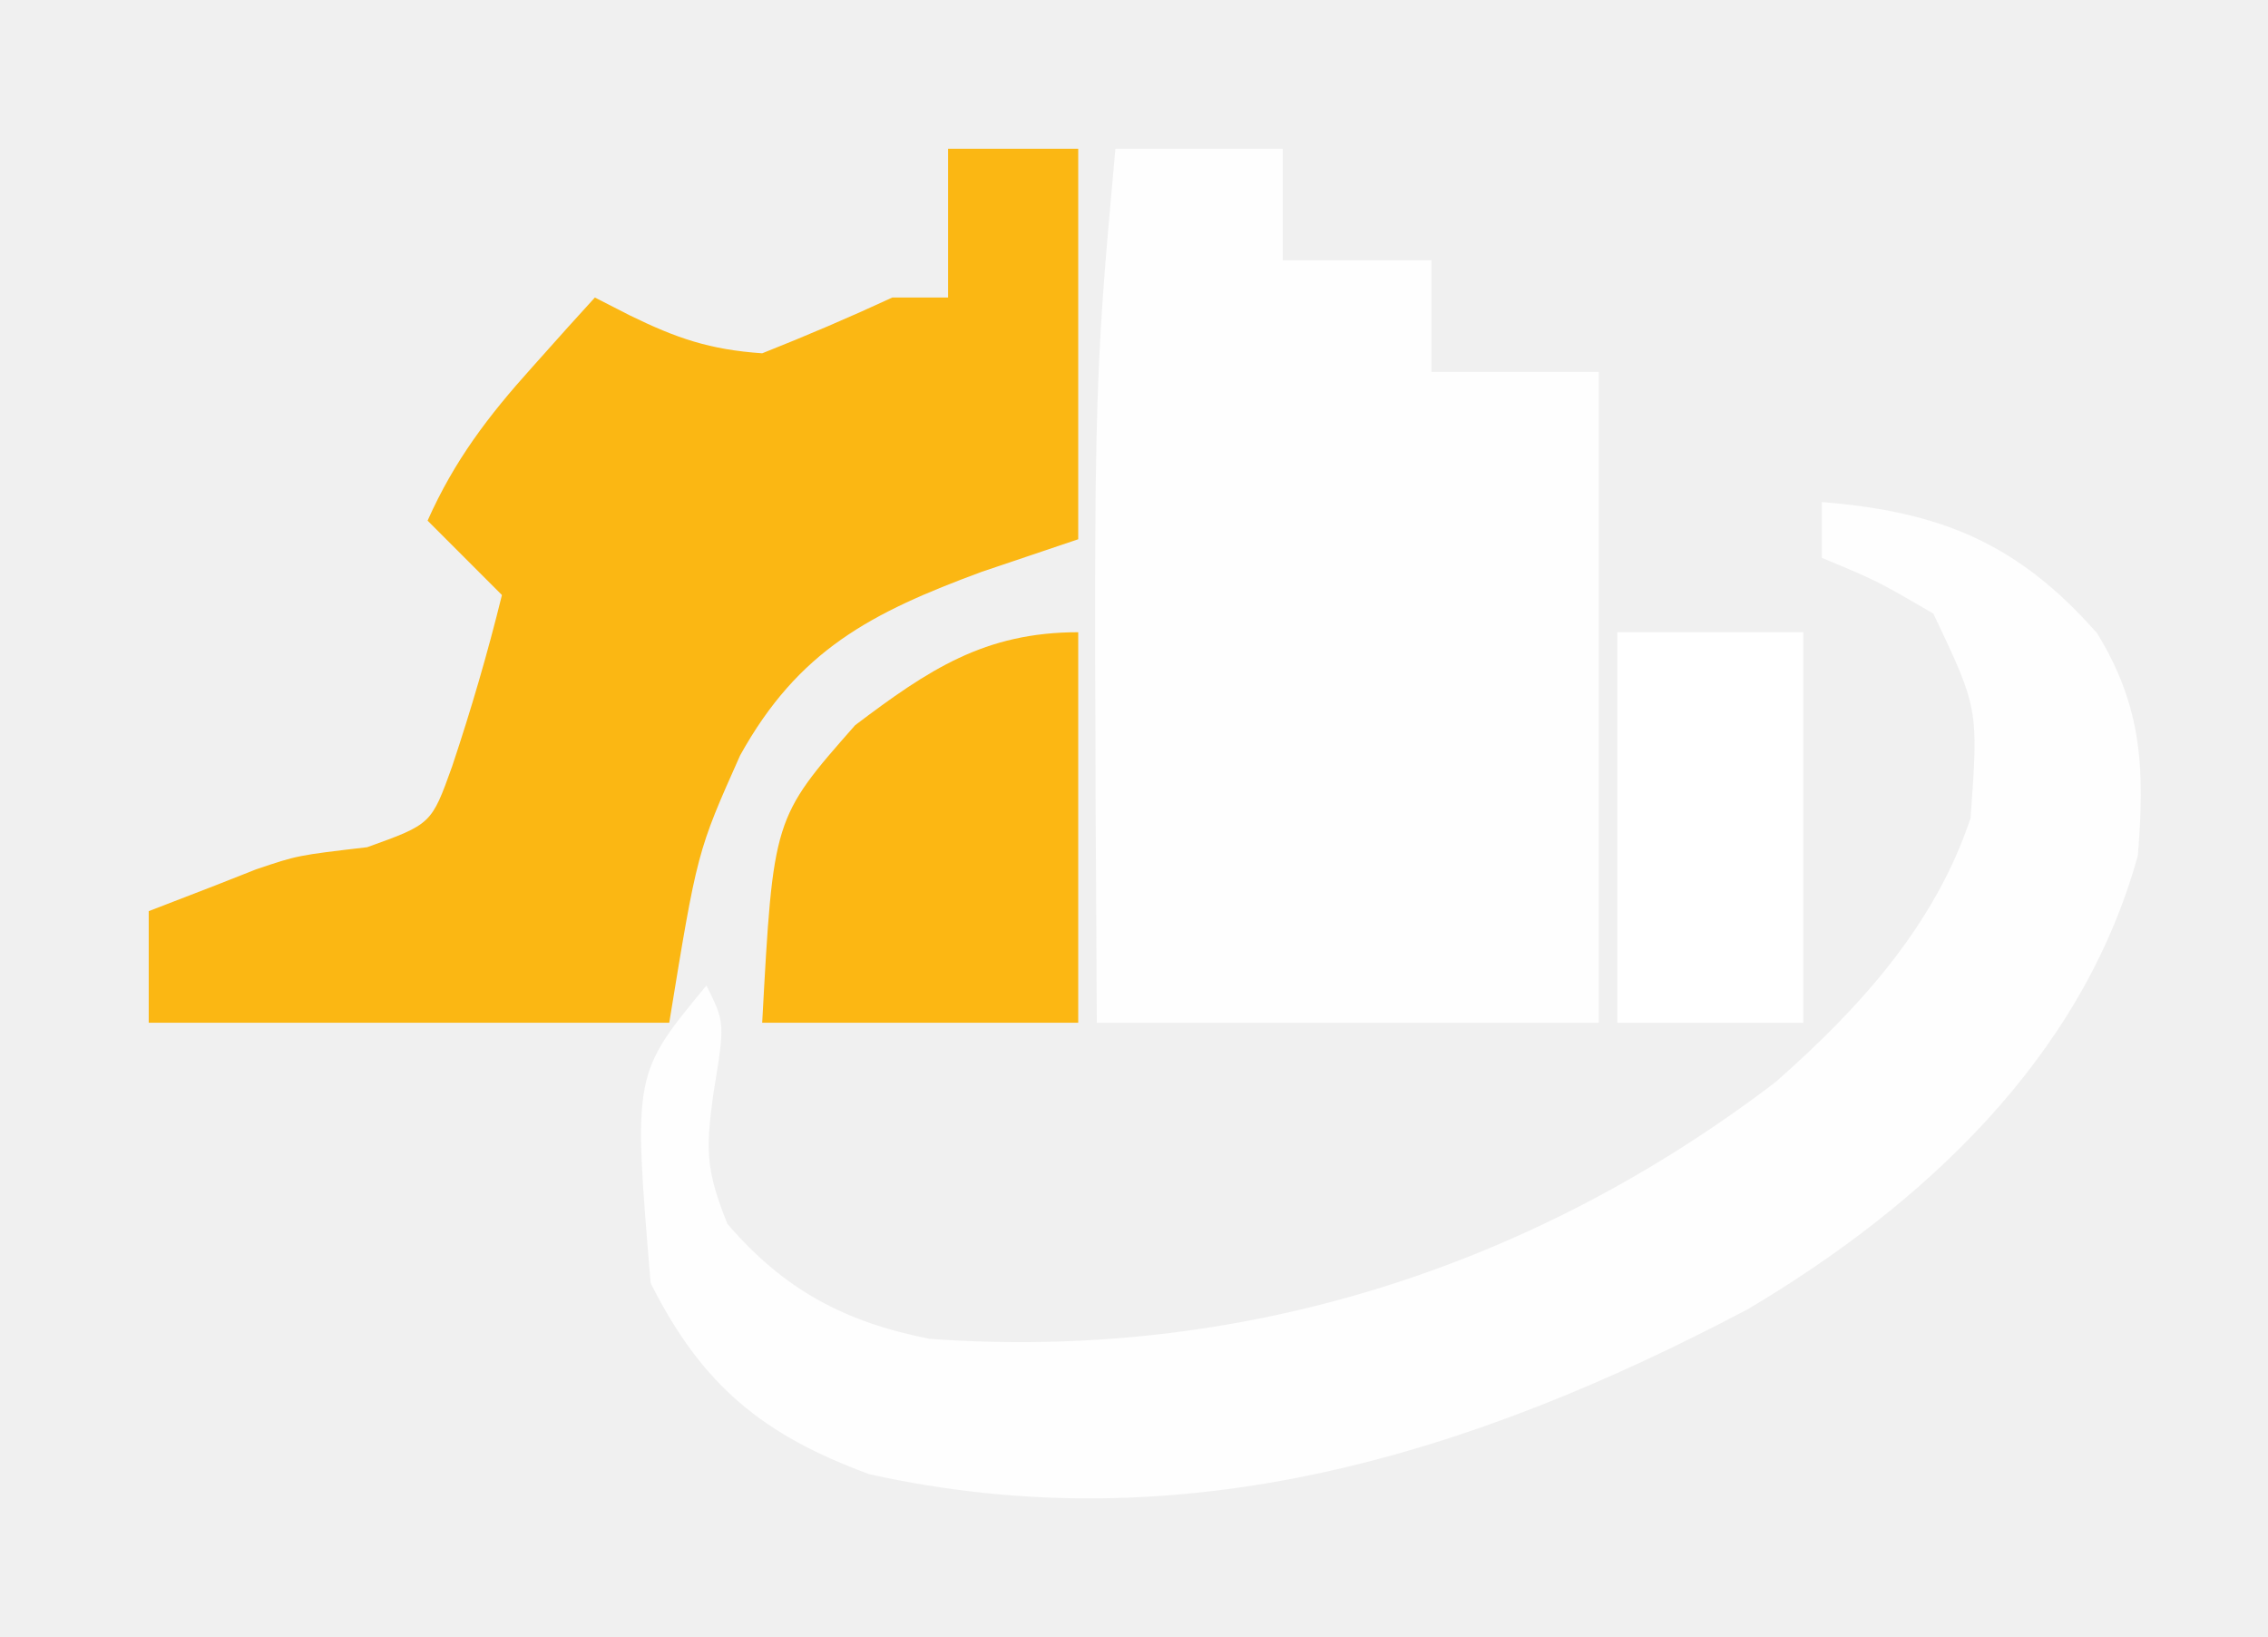
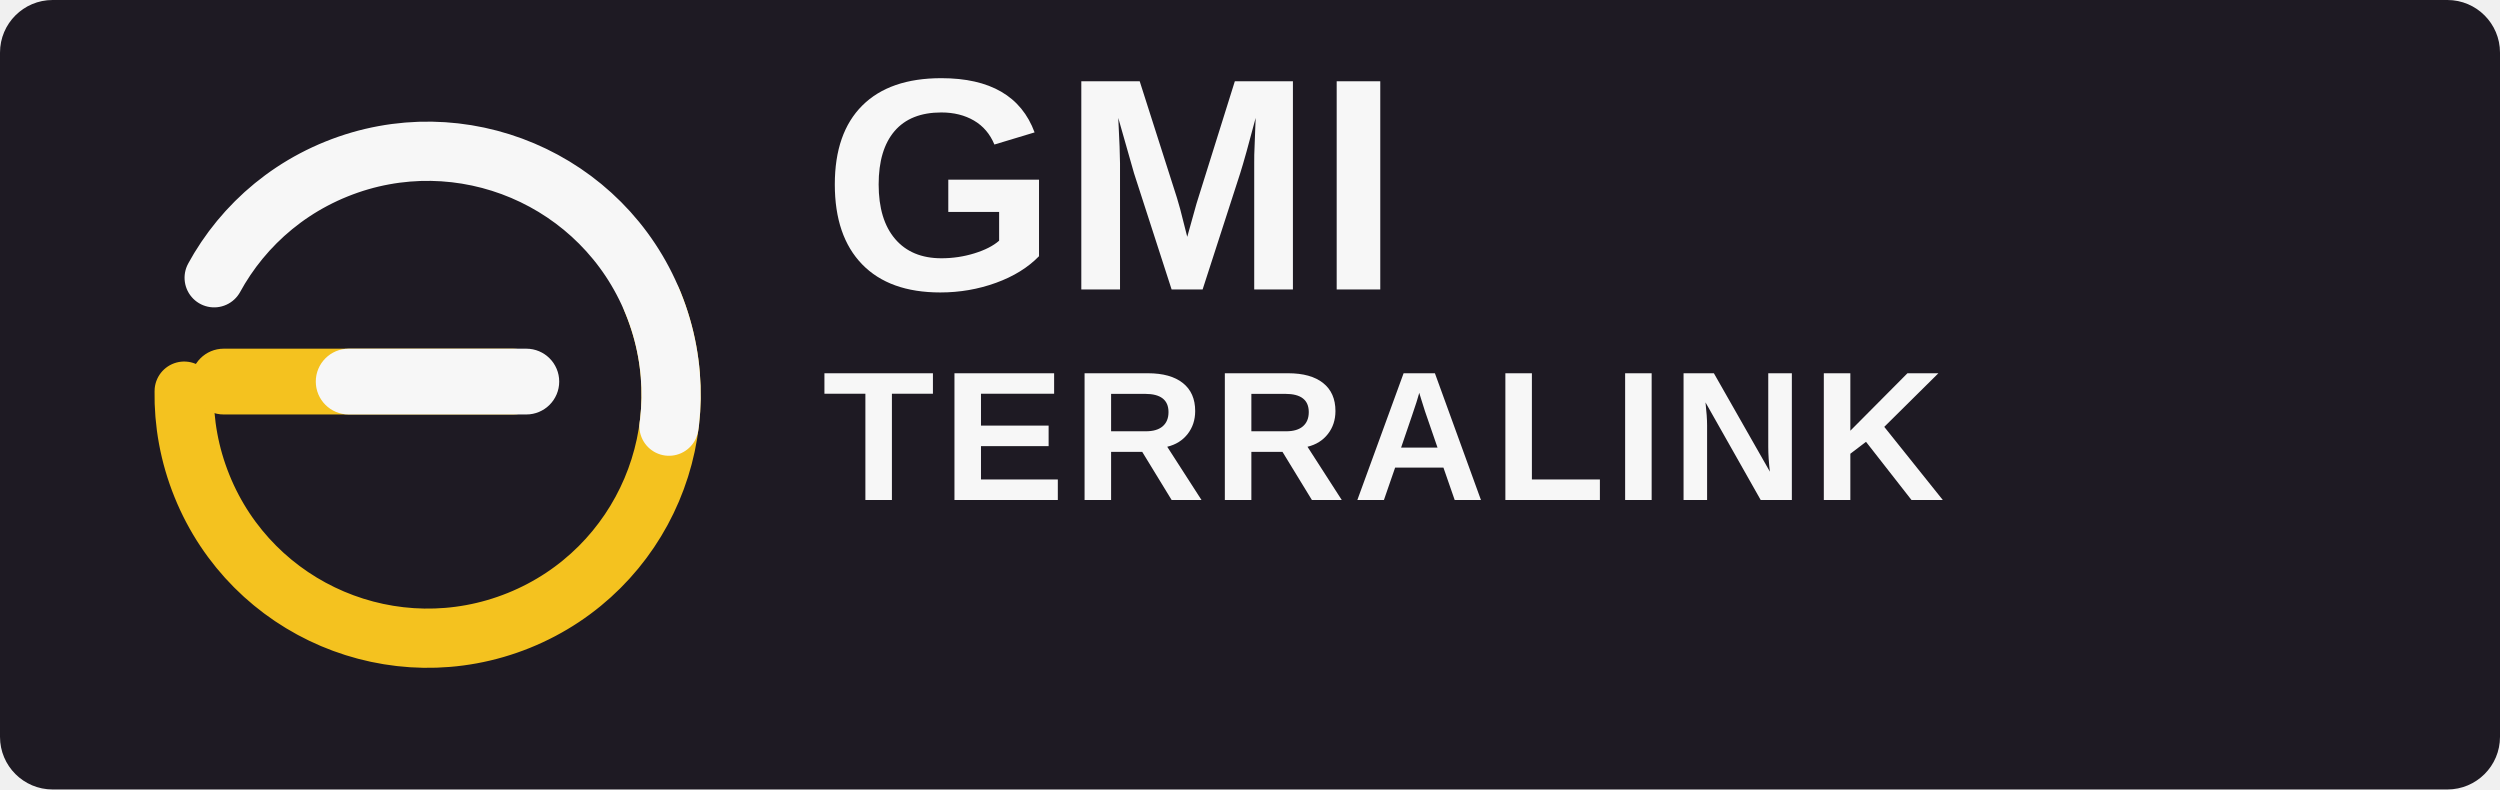
- <svg xmlns="http://www.w3.org/2000/svg" version="1.1" width="122" height="88">
-   <path d="M0 0 C2.97 0 5.94 0 9 0 C9 1.98 9 3.96 9 6 C11.64 6 14.28 6 17 6 C17 7.98 17 9.96 17 12 C19.97 12 22.94 12 26 12 C26 23.55 26 35.1 26 47 C17.09 47 8.18 47 -1 47 C-1.191 13.128 -1.191 13.128 0 0 Z " fill="#FEFEFE" transform="translate(60,8)" />
-   <path d="M0 0 C2.31 0 4.62 0 7 0 C7 6.93 7 13.86 7 21 C5.288 21.578 3.576 22.155 1.812 22.75 C-4.147 24.95 -8.05 26.963 -11.188 32.625 C-13.496 37.796 -13.496 37.796 -15 47 C-24.24 47 -33.48 47 -43 47 C-43 45.02 -43 43.04 -43 41 C-41.237 40.319 -41.237 40.319 -39.438 39.625 C-38.709 39.338 -37.981 39.05 -37.23 38.754 C-35 38 -35 38 -31.25 37.562 C-27.793 36.32 -27.793 36.32 -26.676 33.207 C-25.657 30.158 -24.768 27.121 -24 24 C-25.32 22.68 -26.64 21.36 -28 20 C-26.556 16.761 -24.742 14.38 -22.375 11.75 C-21.743 11.044 -21.112 10.337 -20.461 9.609 C-19.979 9.078 -19.497 8.547 -19 8 C-18.082 8.47 -18.082 8.47 -17.145 8.949 C-14.612 10.19 -12.83 10.803 -10 11 C-7.64 10.064 -5.304 9.067 -3 8 C-2.01 8 -1.02 8 0 8 C0 5.36 0 2.72 0 0 Z " fill="#FBB713" transform="translate(51,8)" />
-   <path d="M0 0 C6.375 0.51 10.544 2.205 14.812 7.062 C17.255 11.048 17.37 14.417 17 19 C14.016 29.866 5.448 37.813 -3.973 43.402 C-18.854 51.256 -34.393 56.029 -51.246 52.277 C-56.942 50.187 -60.248 47.504 -63 42 C-63.941 30.762 -63.941 30.762 -60 26 C-59 28 -59 28 -59.625 31.812 C-60.04 34.829 -60.044 35.89 -58.875 38.812 C-55.822 42.375 -52.55 44.101 -48 45 C-31.405 46.199 -15.707 41.273 -2.488 31.191 C2.023 27.218 6.081 22.758 8 17 C8.428 11.115 8.428 11.115 6 6 C2.967 4.233 2.967 4.233 0 3 C0 2.01 0 1.02 0 0 Z " fill="#FEFEFE" transform="translate(98,27)" />
-   <path d="M0 0 C0 6.93 0 13.86 0 21 C-5.61 21 -11.22 21 -17 21 C-16.405 10.001 -16.405 10.001 -12 5 C-8.051 2.018 -5.039 0 0 0 Z " fill="#FCB713" transform="translate(58,34)" />
-   <path d="M0 0 C3.3 0 6.6 0 10 0 C10 6.93 10 13.86 10 21 C6.7 21 3.4 21 0 21 C0 14.07 0 7.14 0 0 Z " fill="#FFFFFF" transform="translate(87,34)" />
+ <svg xmlns="http://www.w3.org/2000/svg" viewBox="0 0 760 240" role="img" aria-label="GMI TERRALINK">
+   <defs>
+     <style>
+ 			.bg { fill: #1e1a23; }
+ 			.gold { fill: #f4c21f; }
+ 			.white { fill: #f7f7f7; }
+ 			.wordmark { font-family: "Segoe UI", Arial, sans-serif; font-weight: 800; letter-spacing: 1px; }
+ 			.submark { font-family: "Segoe UI", Arial, sans-serif; font-weight: 700; letter-spacing: 2.2px; }
+ 		</style>
+   </defs>
+   <rect class="bg" x="0" y="0" width="760" height="240" rx="16" />
+   <g transform="translate(36,26)">
+     <circle cx="94" cy="94" r="74" fill="none" stroke="#f4c21f" stroke-width="18" stroke-dasharray="262 202" stroke-linecap="round" transform="rotate(-22 94 94)" />
+     <circle cx="94" cy="94" r="74" fill="none" stroke="#f7f7f7" stroke-width="18" stroke-dasharray="205 260" stroke-dashoffset="167" stroke-linecap="round" transform="rotate(-22 94 94)" />
+     <rect class="gold" x="22" y="80" width="108" height="20" rx="10" />
+     <rect class="white" x="60" y="80" width="74" height="20" rx="10" />
+   </g>
+   <g transform="translate(250,88)">
+     <text class="wordmark white" font-size="92" x="0" y="0">GMI</text>
+     <text class="submark white" font-size="56" x="0" y="64">TERRALINK</text>
+   </g>
</svg>
